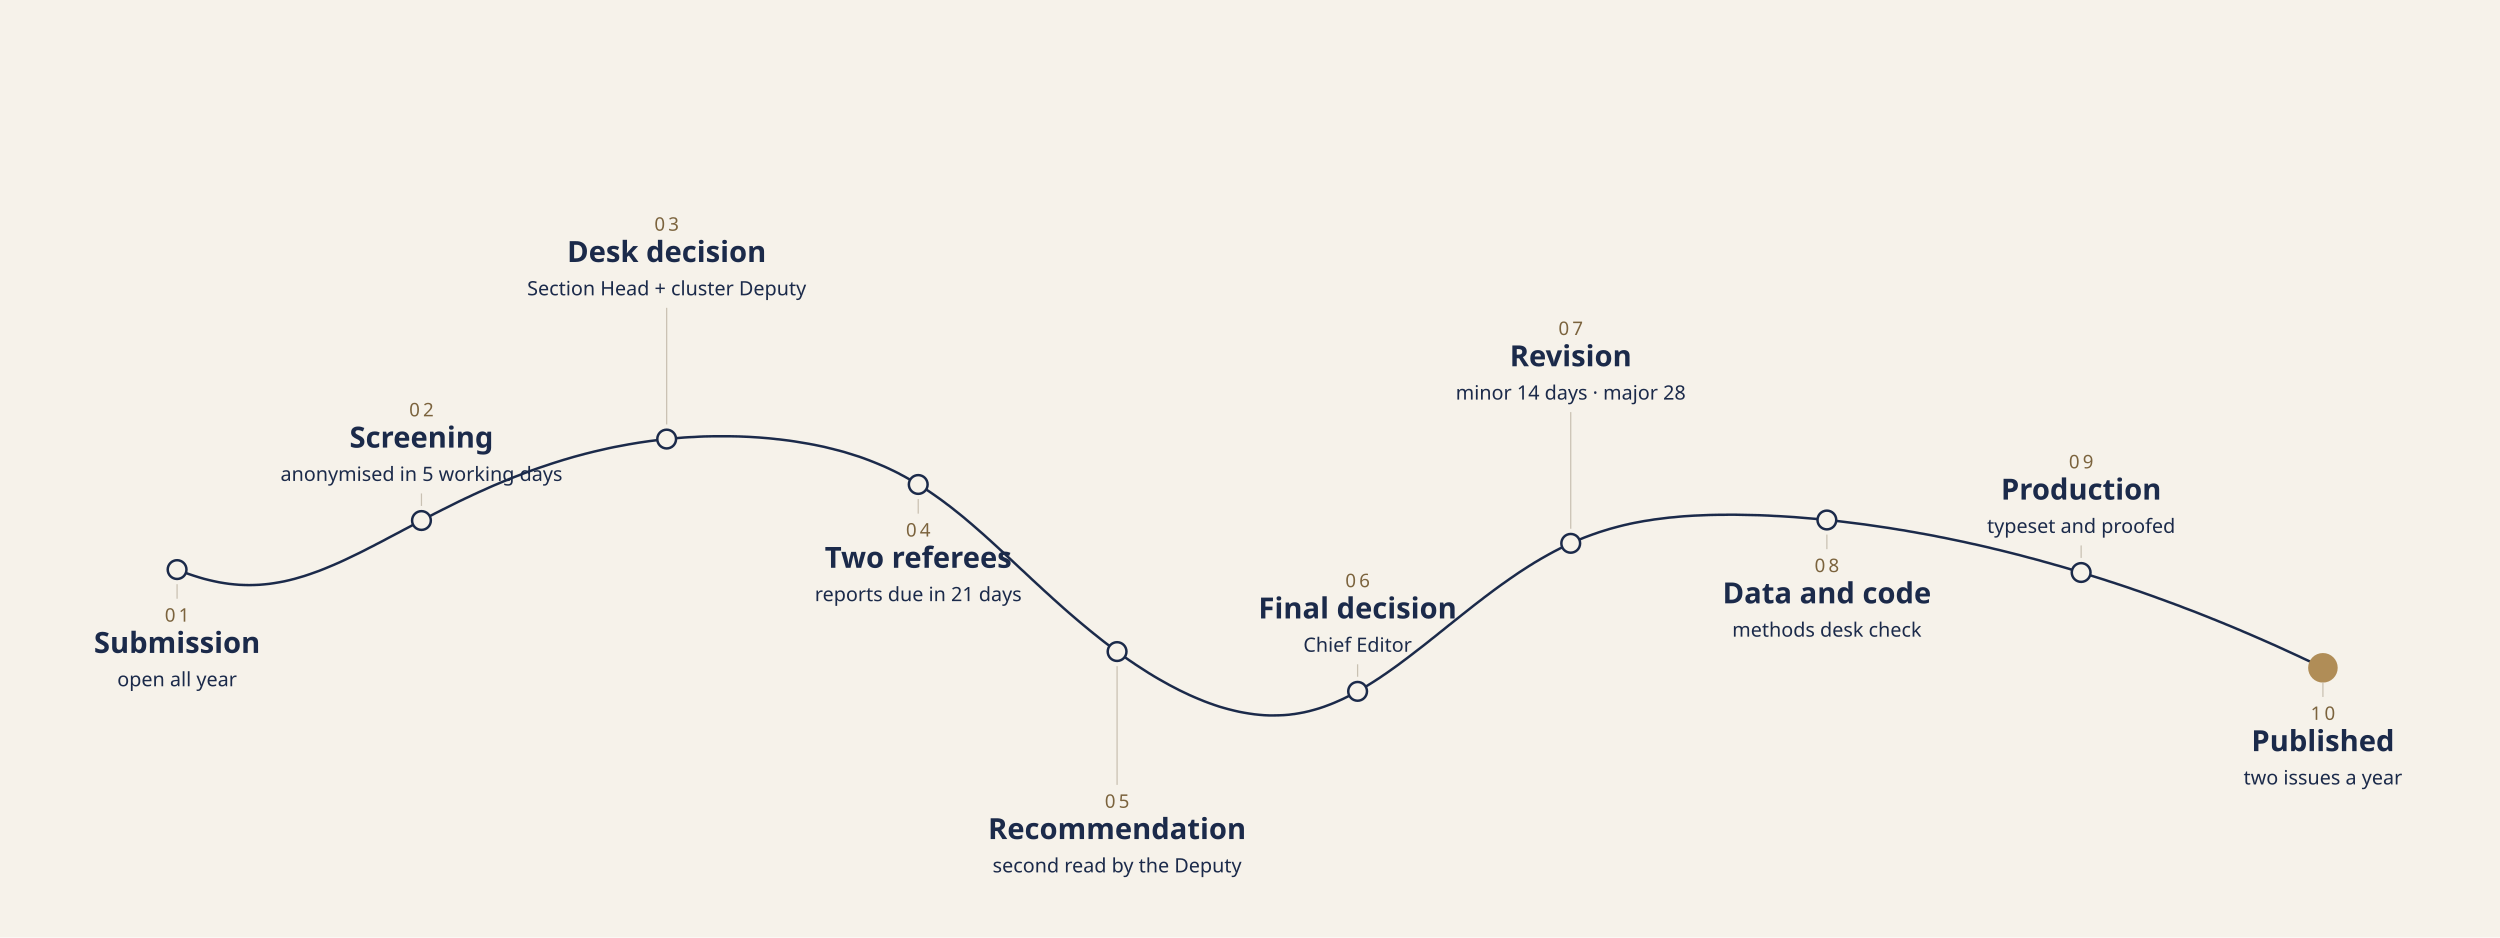
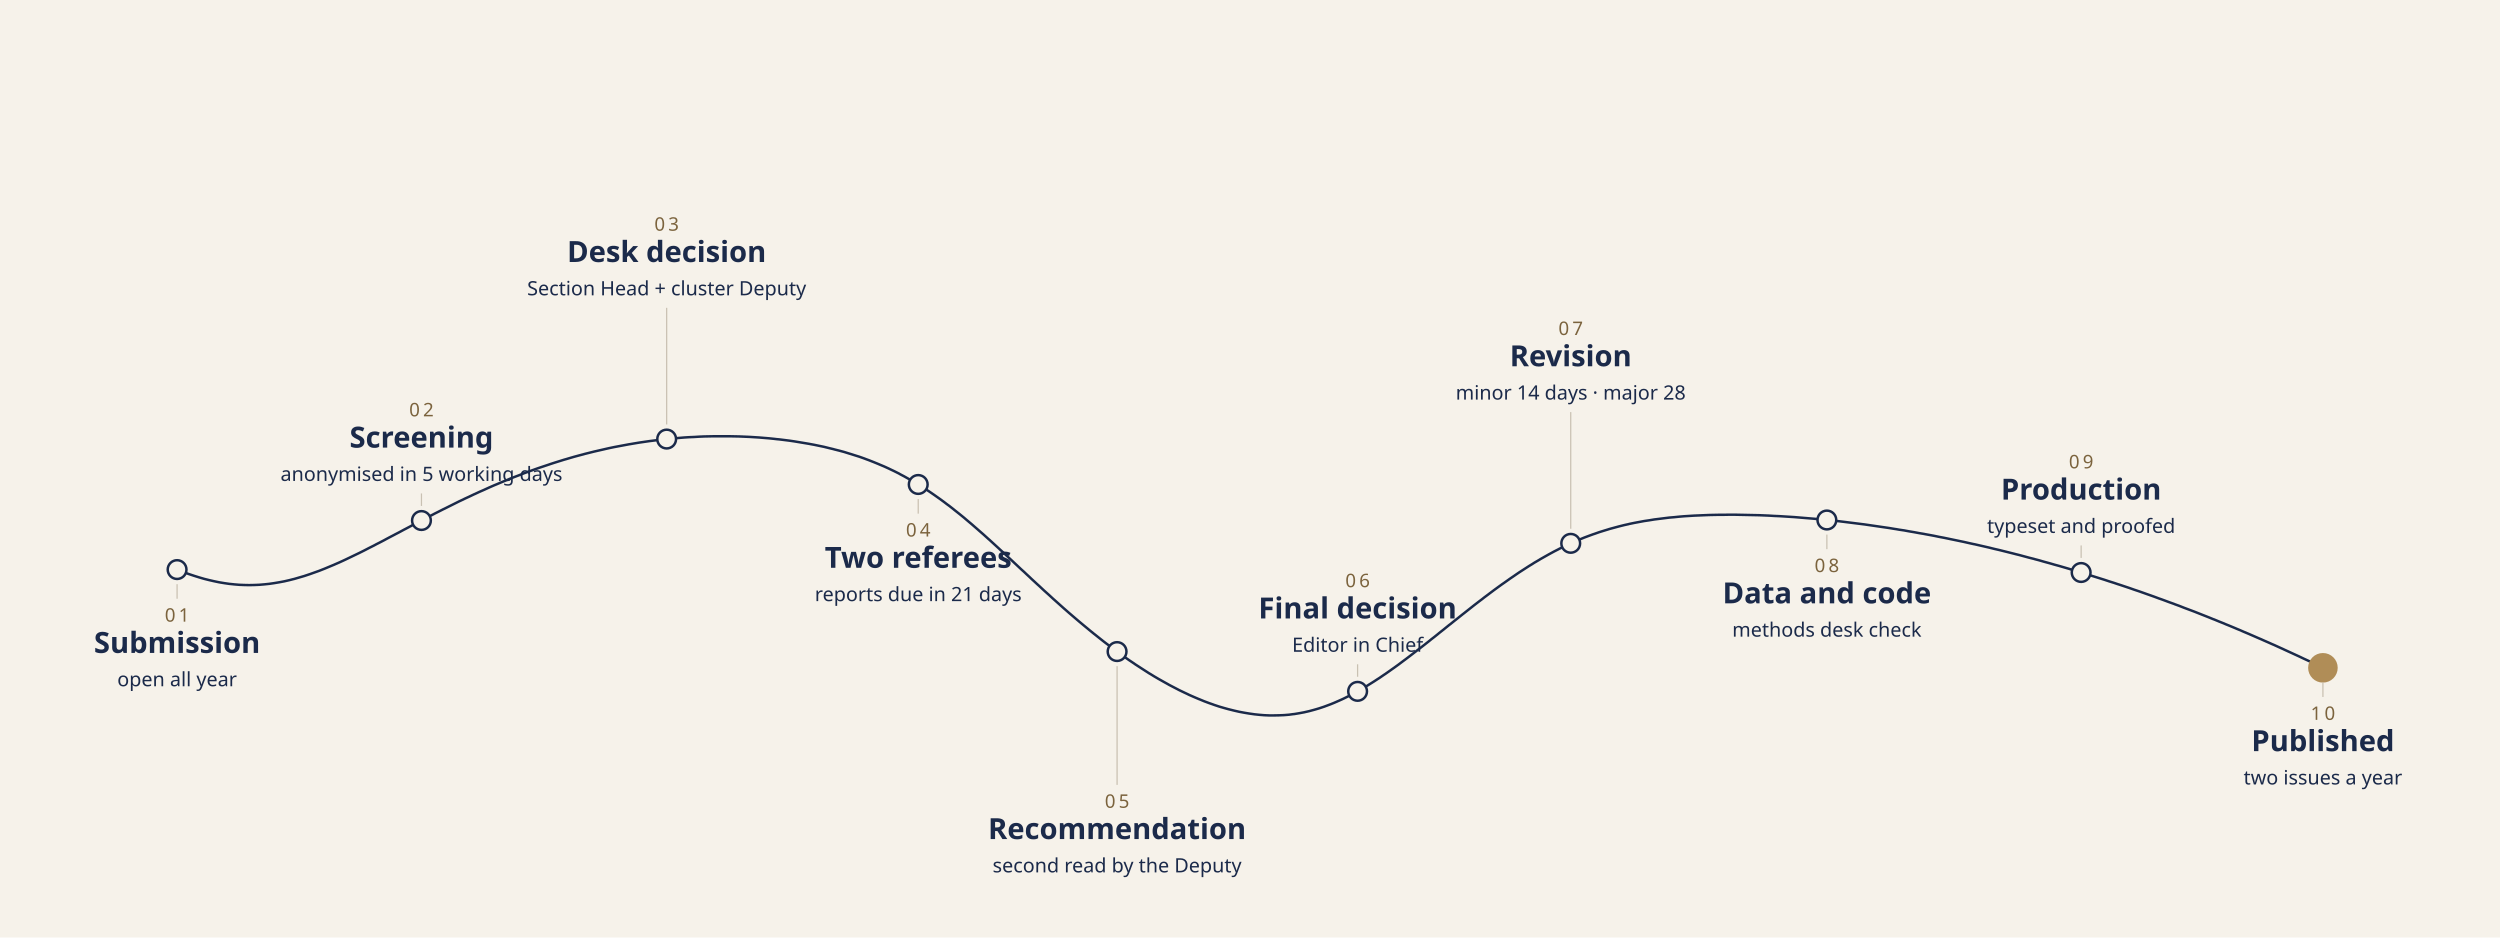
<svg xmlns="http://www.w3.org/2000/svg" width="2400" height="900" viewBox="0 0 2400 900">
  <rect x="0" y="0" width="2400.0" height="900.0" fill="#F6F2EA" />
  <path d="M170.0 546.8 L172.0 547.6 L176.8 549.5 L181.6 551.2 L181.6 551.2 L186.4 552.8 L191.2 554.3 L196.0 555.7 L197.2 556.0 L200.8 556.9 L205.6 558.0 L210.4 559.0 L215.2 559.8 L220.0 560.5 L223.0 560.8 L224.8 561.0 L229.6 561.4 L234.4 561.6 L239.2 561.7 L244.0 561.6 L248.8 561.4 L253.6 561.0 L255.5 560.8 L258.4 560.5 L263.2 559.8 L268.0 559.0 L272.8 558.1 L277.6 557.0 L281.5 556.0 L282.4 555.8 L287.2 554.4 L292.0 553.0 L296.8 551.4 L297.4 551.2 L301.6 549.7 L306.4 548.0 L310.4 546.4 L311.2 546.1 L316.0 544.1 L320.8 542.1 L321.9 541.6 L325.6 540.0 L330.4 537.8 L332.5 536.8 L335.2 535.5 L340.0 533.2 L342.5 532.0 L344.8 530.9 L349.6 528.5 L352.1 527.2 L354.4 526.0 L359.2 523.6 L361.4 522.4 L364.0 521.1 L368.8 518.6 L370.6 517.6 L373.6 516.0 L378.4 513.5 L379.7 512.8 L383.2 511.0 L388.0 508.4 L388.8 508.0 L392.8 505.9 L397.6 503.3 L397.9 503.2 L402.4 500.8 L407.0 498.4 L407.2 498.3 L412.0 495.8 L416.3 493.6 L416.8 493.3 L421.6 490.9 L425.7 488.8 L426.4 488.5 L431.2 486.1 L435.4 484.0 L436.0 483.7 L440.8 481.3 L445.3 479.2 L445.6 479.0 L450.4 476.8 L455.2 474.5 L455.5 474.4 L460.0 472.3 L464.8 470.2 L466.1 469.6 L469.6 468.0 L474.4 465.9 L477.1 464.8 L479.2 463.9 L484.0 461.9 L488.7 460.0 L488.8 459.9 L493.6 458.0 L498.4 456.2 L500.9 455.2 L503.2 454.3 L508.0 452.5 L512.8 450.8 L513.9 450.4 L517.6 449.1 L522.4 447.5 L527.2 445.9 L528.0 445.6 L532.0 444.3 L536.8 442.8 L541.6 441.3 L543.4 440.8 L546.4 439.9 L551.2 438.5 L556.0 437.2 L560.6 436.0 L560.8 435.9 L565.6 434.7 L570.4 433.5 L575.2 432.4 L580.0 431.3 L580.4 431.2 L584.8 430.2 L589.6 429.2 L594.4 428.3 L599.2 427.4 L604.0 426.5 L604.7 426.4 L608.8 425.7 L613.6 424.9 L618.4 424.2 L623.2 423.5 L628.0 422.9 L632.8 422.3 L637.6 421.8 L639.2 421.6 L642.4 421.3 L647.2 420.8 L652.0 420.4 L656.8 420.0 L661.6 419.7 L666.4 419.5 L671.2 419.2 L676.0 419.0 L680.8 418.9 L685.6 418.8 L690.4 418.8 L695.2 418.8 L700.0 418.8 L704.8 418.9 L709.6 419.0 L714.4 419.2 L719.2 419.4 L724.0 419.7 L728.8 420.0 L733.6 420.4 L738.4 420.8 L743.2 421.3 L745.7 421.6 L748.0 421.8 L752.8 422.4 L757.6 423.0 L762.4 423.7 L767.2 424.5 L772.0 425.3 L776.8 426.1 L778.3 426.4 L781.6 427.0 L786.4 428.0 L791.2 429.0 L796.0 430.2 L800.2 431.2 L800.8 431.4 L805.6 432.6 L810.4 433.9 L815.2 435.4 L817.2 436.0 L820.0 436.9 L824.8 438.4 L829.6 440.1 L831.4 440.8 L834.4 441.9 L839.2 443.8 L843.6 445.6 L844.0 445.8 L848.8 447.8 L853.6 450.0 L854.4 450.4 L858.4 452.3 L863.2 454.7 L864.0 455.2 L868.0 457.3 L872.8 460.0 L872.9 460.0 L877.6 462.7 L881.0 464.8 L882.4 465.6 L887.2 468.7 L888.6 469.6 L892.0 471.8 L895.8 474.4 L896.8 475.1 L901.6 478.5 L902.6 479.2 L906.4 482.0 L909.0 484.0 L911.2 485.6 L915.3 488.8 L916.0 489.4 L920.8 493.2 L921.3 493.6 L925.6 497.1 L927.1 498.4 L930.4 501.2 L932.8 503.2 L935.2 505.3 L938.3 508.0 L940.0 509.5 L943.8 512.8 L944.8 513.7 L949.1 517.6 L949.6 518.0 L954.4 522.4 L954.4 522.4 L959.2 526.8 L959.6 527.2 L964.0 531.2 L964.8 532.0 L968.8 535.7 L970.0 536.8 L973.6 540.2 L975.1 541.6 L978.4 544.7 L980.2 546.4 L983.2 549.1 L985.4 551.2 L988.0 553.6 L990.5 556.0 L992.8 558.1 L995.7 560.8 L997.6 562.5 L1000.9 565.6 L1002.4 567.0 L1006.2 570.4 L1007.2 571.3 L1011.4 575.2 L1012.0 575.7 L1016.8 580.0 L1016.8 580.0 L1021.6 584.3 L1022.2 584.8 L1026.4 588.5 L1027.7 589.6 L1031.2 592.6 L1033.3 594.4 L1036.0 596.7 L1039.0 599.2 L1040.8 600.7 L1044.8 604.0 L1045.6 604.7 L1050.4 608.6 L1050.7 608.8 L1055.2 612.4 L1056.7 613.6 L1060.0 616.2 L1062.9 618.4 L1064.8 619.8 L1069.3 623.2 L1069.6 623.4 L1074.4 627.0 L1075.8 628.0 L1079.2 630.4 L1082.6 632.8 L1084.0 633.8 L1088.8 637.0 L1089.6 637.6 L1093.6 640.2 L1097.0 642.4 L1098.4 643.3 L1103.2 646.4 L1104.6 647.2 L1108.0 649.3 L1112.6 652.0 L1112.8 652.1 L1117.6 654.8 L1121.2 656.8 L1122.4 657.5 L1127.2 660.0 L1130.3 661.6 L1132.0 662.5 L1136.8 664.8 L1140.2 666.4 L1141.6 667.1 L1146.4 669.2 L1151.1 671.2 L1151.2 671.2 L1156.0 673.2 L1160.8 675.0 L1163.7 676.0 L1165.6 676.7 L1170.4 678.3 L1175.2 679.7 L1179.2 680.8 L1180.0 681.0 L1184.8 682.2 L1189.6 683.3 L1194.4 684.2 L1199.2 685.0 L1203.4 685.6 L1204.0 685.7 L1208.8 686.2 L1213.6 686.6 L1218.4 686.8 L1223.2 686.8 L1228.0 686.7 L1232.8 686.5 L1237.6 686.1 L1241.2 685.6 L1242.4 685.5 L1247.2 684.7 L1252.0 683.8 L1256.8 682.7 L1261.6 681.4 L1263.7 680.8 L1266.4 680.0 L1271.2 678.4 L1276.0 676.6 L1277.6 676.0 L1280.8 674.7 L1285.6 672.6 L1288.7 671.2 L1290.4 670.4 L1295.2 668.0 L1298.3 666.4 L1300.0 665.5 L1304.8 662.8 L1306.9 661.6 L1309.6 660.1 L1314.4 657.1 L1314.9 656.8 L1319.2 654.1 L1322.4 652.0 L1324.0 651.0 L1328.8 647.7 L1329.6 647.2 L1333.6 644.4 L1336.4 642.4 L1338.4 641.0 L1343.1 637.6 L1343.2 637.5 L1348.0 633.9 L1349.5 632.8 L1352.8 630.3 L1355.8 628.0 L1357.6 626.6 L1362.0 623.2 L1362.4 622.9 L1367.2 619.2 L1368.2 618.4 L1372.0 615.4 L1374.2 613.6 L1376.8 611.6 L1380.3 608.8 L1381.6 607.7 L1386.3 604.0 L1386.4 603.9 L1391.2 600.0 L1392.3 599.2 L1396.0 596.2 L1398.3 594.4 L1400.8 592.4 L1404.3 589.6 L1405.6 588.6 L1410.4 584.8 L1410.4 584.8 L1415.2 581.0 L1416.5 580.0 L1420.0 577.3 L1422.8 575.2 L1424.8 573.6 L1429.1 570.4 L1429.6 570.0 L1434.4 566.4 L1435.5 565.6 L1439.2 562.9 L1442.1 560.8 L1444.0 559.5 L1448.8 556.1 L1448.9 556.0 L1453.6 552.8 L1455.9 551.2 L1458.4 549.5 L1463.2 546.4 L1463.2 546.4 L1468.0 543.3 L1470.8 541.6 L1472.8 540.3 L1477.6 537.5 L1478.7 536.8 L1482.4 534.7 L1487.2 532.0 L1487.2 532.0 L1492.0 529.4 L1496.3 527.2 L1496.8 526.9 L1501.6 524.6 L1506.2 522.4 L1506.4 522.3 L1511.2 520.1 L1516.0 518.1 L1517.2 517.6 L1520.8 516.1 L1525.6 514.3 L1529.7 512.8 L1530.4 512.6 L1535.2 510.9 L1540.0 509.4 L1544.6 508.0 L1544.8 507.9 L1549.6 506.6 L1554.4 505.3 L1559.2 504.1 L1563.3 503.2 L1564.0 503.0 L1568.8 502.0 L1573.6 501.1 L1578.4 500.2 L1583.2 499.5 L1588.0 498.7 L1590.4 498.4 L1592.8 498.1 L1597.6 497.5 L1602.4 496.9 L1607.2 496.5 L1612.0 496.0 L1616.8 495.6 L1621.6 495.3 L1626.4 495.0 L1631.2 494.8 L1636.0 494.6 L1640.8 494.4 L1645.6 494.3 L1650.4 494.2 L1655.2 494.2 L1660.0 494.1 L1664.8 494.1 L1669.6 494.2 L1674.4 494.3 L1679.2 494.4 L1684.0 494.5 L1688.8 494.6 L1693.6 494.8 L1698.4 495.0 L1703.2 495.3 L1708.0 495.5 L1712.8 495.8 L1717.6 496.1 L1722.4 496.4 L1727.2 496.8 L1732.0 497.2 L1736.8 497.6 L1741.6 498.0 L1745.8 498.4 L1746.4 498.5 L1751.2 498.9 L1756.0 499.4 L1760.8 499.9 L1765.6 500.4 L1770.4 501.0 L1775.2 501.6 L1780.0 502.2 L1784.8 502.8 L1787.9 503.2 L1789.6 503.4 L1794.4 504.1 L1799.2 504.8 L1804.0 505.5 L1808.8 506.2 L1813.6 506.9 L1818.4 507.7 L1820.4 508.0 L1823.2 508.5 L1828.0 509.2 L1832.8 510.1 L1837.6 510.9 L1842.4 511.8 L1847.2 512.6 L1848.1 512.8 L1852.0 513.5 L1856.8 514.4 L1861.6 515.4 L1866.4 516.3 L1871.2 517.3 L1872.6 517.6 L1876.0 518.3 L1880.8 519.3 L1885.6 520.3 L1890.4 521.4 L1895.0 522.4 L1895.2 522.4 L1900.0 523.5 L1904.8 524.6 L1909.6 525.7 L1914.4 526.9 L1915.7 527.2 L1919.2 528.0 L1924.0 529.2 L1928.8 530.4 L1933.6 531.6 L1935.1 532.0 L1938.4 532.8 L1943.2 534.1 L1948.0 535.4 L1952.8 536.6 L1953.4 536.8 L1957.6 537.9 L1962.4 539.3 L1967.2 540.6 L1970.7 541.6 L1972.0 542.0 L1976.8 543.3 L1981.6 544.7 L1986.4 546.1 L1987.3 546.4 L1991.2 547.6 L1996.0 549.0 L2000.8 550.5 L2003.1 551.2 L2005.6 552.0 L2010.4 553.5 L2015.2 555.0 L2018.4 556.0 L2020.0 556.5 L2024.8 558.1 L2029.6 559.6 L2033.1 560.8 L2034.4 561.2 L2039.2 562.8 L2044.0 564.4 L2047.4 565.6 L2048.8 566.1 L2053.6 567.7 L2058.4 569.4 L2061.2 570.4 L2063.2 571.1 L2068.0 572.8 L2072.8 574.6 L2074.6 575.2 L2077.6 576.3 L2082.4 578.1 L2087.2 579.8 L2087.6 580.0 L2092.0 581.6 L2096.8 583.5 L2100.3 584.8 L2101.6 585.3 L2106.4 587.1 L2111.2 589.0 L2112.7 589.6 L2116.0 590.9 L2120.8 592.8 L2124.7 594.4 L2125.6 594.7 L2130.4 596.7 L2135.2 598.6 L2136.5 599.2 L2140.0 600.6 L2144.8 602.6 L2148.1 604.0 L2149.6 604.6 L2154.4 606.7 L2159.2 608.7 L2159.4 608.8 L2164.0 610.8 L2168.8 612.9 L2170.5 613.6 L2173.6 615.0 L2178.4 617.1 L2181.3 618.4 L2183.2 619.2 L2188.0 621.4 L2192.0 623.2 L2192.8 623.6 L2197.6 625.8 L2202.4 628.0 L2202.4 628.0 L2207.2 630.2 L2212.0 632.5 L2212.7 632.8 L2216.8 634.7 L2221.6 637.0 L2222.8 637.6 L2226.4 639.3 L2230.0 641.1" fill="none" stroke="#1B2A4A" stroke-width="2.4" />
  <circle cx="170.0" cy="546.8" r="9" fill="#F6F2EA" stroke="#1B2A4A" stroke-width="2.4" />
  <line x1="170.0" y1="560.8" x2="170.0" y2="574.8" stroke="#C9C1B2" stroke-width="1.2" />
  <text x="170.0" y="596.8" font-family="Libre Baskerville" font-size="18" font-weight="400" text-anchor="middle" letter-spacing="3" fill="#7B633D">01</text>
  <text x="170.0" y="626.8" font-family="Libre Baskerville" font-size="28" font-weight="700" text-anchor="middle" letter-spacing="0" fill="#1B2A4A">Submission</text>
  <text x="170.0" y="658.8" font-family="Libre Baskerville" font-size="19" font-weight="400" text-anchor="middle" letter-spacing="0" fill="#1B2A4A">open all year</text>
  <circle cx="404.6" cy="499.7" r="9" fill="#F6F2EA" stroke="#1B2A4A" stroke-width="2.4" />
  <line x1="404.6" y1="485.7" x2="404.6" y2="473.7" stroke="#C9C1B2" stroke-width="1.2" />
  <text x="404.6" y="399.7" font-family="Libre Baskerville" font-size="18" font-weight="400" text-anchor="middle" letter-spacing="3" fill="#7B633D">02</text>
  <text x="404.6" y="429.7" font-family="Libre Baskerville" font-size="28" font-weight="700" text-anchor="middle" letter-spacing="0" fill="#1B2A4A">Screening</text>
  <text x="404.6" y="461.7" font-family="Libre Baskerville" font-size="19" font-weight="400" text-anchor="middle" letter-spacing="0" fill="#1B2A4A">anonymised in 5 working days</text>
  <circle cx="640.0" cy="421.5" r="9" fill="#F6F2EA" stroke="#1B2A4A" stroke-width="2.4" />
  <line x1="640.0" y1="407.5" x2="640.0" y2="295.5" stroke="#C9C1B2" stroke-width="1.2" />
  <text x="640.0" y="221.5" font-family="Libre Baskerville" font-size="18" font-weight="400" text-anchor="middle" letter-spacing="3" fill="#7B633D">03</text>
  <text x="640.0" y="251.5" font-family="Libre Baskerville" font-size="28" font-weight="700" text-anchor="middle" letter-spacing="0" fill="#1B2A4A">Desk decision</text>
  <text x="640.0" y="283.5" font-family="Libre Baskerville" font-size="19" font-weight="400" text-anchor="middle" letter-spacing="0" fill="#1B2A4A">Section Head + cluster Deputy</text>
  <circle cx="881.5" cy="465.1" r="9" fill="#F6F2EA" stroke="#1B2A4A" stroke-width="2.4" />
  <line x1="881.5" y1="479.1" x2="881.5" y2="493.1" stroke="#C9C1B2" stroke-width="1.2" />
  <text x="881.5" y="515.1" font-family="Libre Baskerville" font-size="18" font-weight="400" text-anchor="middle" letter-spacing="3" fill="#7B633D">04</text>
  <text x="881.5" y="545.1" font-family="Libre Baskerville" font-size="28" font-weight="700" text-anchor="middle" letter-spacing="0" fill="#1B2A4A">Two referees</text>
  <text x="881.5" y="577.1" font-family="Libre Baskerville" font-size="19" font-weight="400" text-anchor="middle" letter-spacing="0" fill="#1B2A4A">reports due in 21 days</text>
  <circle cx="1072.4" cy="625.5" r="9" fill="#F6F2EA" stroke="#1B2A4A" stroke-width="2.4" />
  <line x1="1072.4" y1="639.5" x2="1072.4" y2="753.5" stroke="#C9C1B2" stroke-width="1.2" />
  <text x="1072.4" y="775.5" font-family="Libre Baskerville" font-size="18" font-weight="400" text-anchor="middle" letter-spacing="3" fill="#7B633D">05</text>
  <text x="1072.4" y="805.5" font-family="Libre Baskerville" font-size="28" font-weight="700" text-anchor="middle" letter-spacing="0" fill="#1B2A4A">Recommendation</text>
  <text x="1072.4" y="837.5" font-family="Libre Baskerville" font-size="19" font-weight="400" text-anchor="middle" letter-spacing="0" fill="#1B2A4A">second read by the Deputy</text>
  <circle cx="1303.3" cy="663.7" r="9" fill="#F6F2EA" stroke="#1B2A4A" stroke-width="2.4" />
  <line x1="1303.3" y1="649.7" x2="1303.3" y2="637.7" stroke="#C9C1B2" stroke-width="1.2" />
  <text x="1303.3" y="563.7" font-family="Libre Baskerville" font-size="18" font-weight="400" text-anchor="middle" letter-spacing="3" fill="#7B633D">06</text>
  <text x="1303.3" y="593.7" font-family="Libre Baskerville" font-size="28" font-weight="700" text-anchor="middle" letter-spacing="0" fill="#1B2A4A">Final decision</text>
-   <text x="1303.3" y="625.7" font-family="Libre Baskerville" font-size="19" font-weight="400" text-anchor="middle" letter-spacing="0" fill="#1B2A4A">Chief Editor</text>
+   <text x="1303.3" y="625.7" font-family="Libre Baskerville" font-size="19" font-weight="400" text-anchor="middle" letter-spacing="0" fill="#1B2A4A">Editor in Chief</text>
  <circle cx="1507.9" cy="521.6" r="9" fill="#F6F2EA" stroke="#1B2A4A" stroke-width="2.4" />
  <line x1="1507.9" y1="507.6" x2="1507.9" y2="395.6" stroke="#C9C1B2" stroke-width="1.2" />
  <text x="1507.9" y="321.6" font-family="Libre Baskerville" font-size="18" font-weight="400" text-anchor="middle" letter-spacing="3" fill="#7B633D">07</text>
  <text x="1507.9" y="351.6" font-family="Libre Baskerville" font-size="28" font-weight="700" text-anchor="middle" letter-spacing="0" fill="#1B2A4A">Revision</text>
  <text x="1507.9" y="383.6" font-family="Libre Baskerville" font-size="19" font-weight="400" text-anchor="middle" letter-spacing="0" fill="#1B2A4A">minor 14 days · major 28</text>
  <circle cx="1753.8" cy="499.2" r="9" fill="#F6F2EA" stroke="#1B2A4A" stroke-width="2.4" />
  <line x1="1753.8" y1="513.2" x2="1753.8" y2="527.2" stroke="#C9C1B2" stroke-width="1.2" />
  <text x="1753.8" y="549.2" font-family="Libre Baskerville" font-size="18" font-weight="400" text-anchor="middle" letter-spacing="3" fill="#7B633D">08</text>
  <text x="1753.8" y="579.2" font-family="Libre Baskerville" font-size="28" font-weight="700" text-anchor="middle" letter-spacing="0" fill="#1B2A4A">Data and code</text>
  <text x="1753.8" y="611.2" font-family="Libre Baskerville" font-size="19" font-weight="400" text-anchor="middle" letter-spacing="0" fill="#1B2A4A">methods desk check</text>
  <circle cx="1997.9" cy="549.6" r="9" fill="#F6F2EA" stroke="#1B2A4A" stroke-width="2.4" />
  <line x1="1997.9" y1="535.6" x2="1997.9" y2="523.6" stroke="#C9C1B2" stroke-width="1.2" />
  <text x="1997.9" y="449.6" font-family="Libre Baskerville" font-size="18" font-weight="400" text-anchor="middle" letter-spacing="3" fill="#7B633D">09</text>
  <text x="1997.9" y="479.6" font-family="Libre Baskerville" font-size="28" font-weight="700" text-anchor="middle" letter-spacing="0" fill="#1B2A4A">Production</text>
  <text x="1997.9" y="511.6" font-family="Libre Baskerville" font-size="19" font-weight="400" text-anchor="middle" letter-spacing="0" fill="#1B2A4A">typeset and proofed</text>
  <circle cx="2230.0" cy="641.1" r="13" fill="#B08D57" stroke="#B08D57" stroke-width="2.4" />
  <line x1="2230.0" y1="655.1" x2="2230.0" y2="669.1" stroke="#C9C1B2" stroke-width="1.2" />
  <text x="2230.0" y="691.1" font-family="Libre Baskerville" font-size="18" font-weight="400" text-anchor="middle" letter-spacing="3" fill="#7B633D">10</text>
  <text x="2230.0" y="721.1" font-family="Libre Baskerville" font-size="28" font-weight="700" text-anchor="middle" letter-spacing="0" fill="#1B2A4A">Published</text>
  <text x="2230.0" y="753.1" font-family="Libre Baskerville" font-size="19" font-weight="400" text-anchor="middle" letter-spacing="0" fill="#1B2A4A">two issues a year</text>
</svg>
